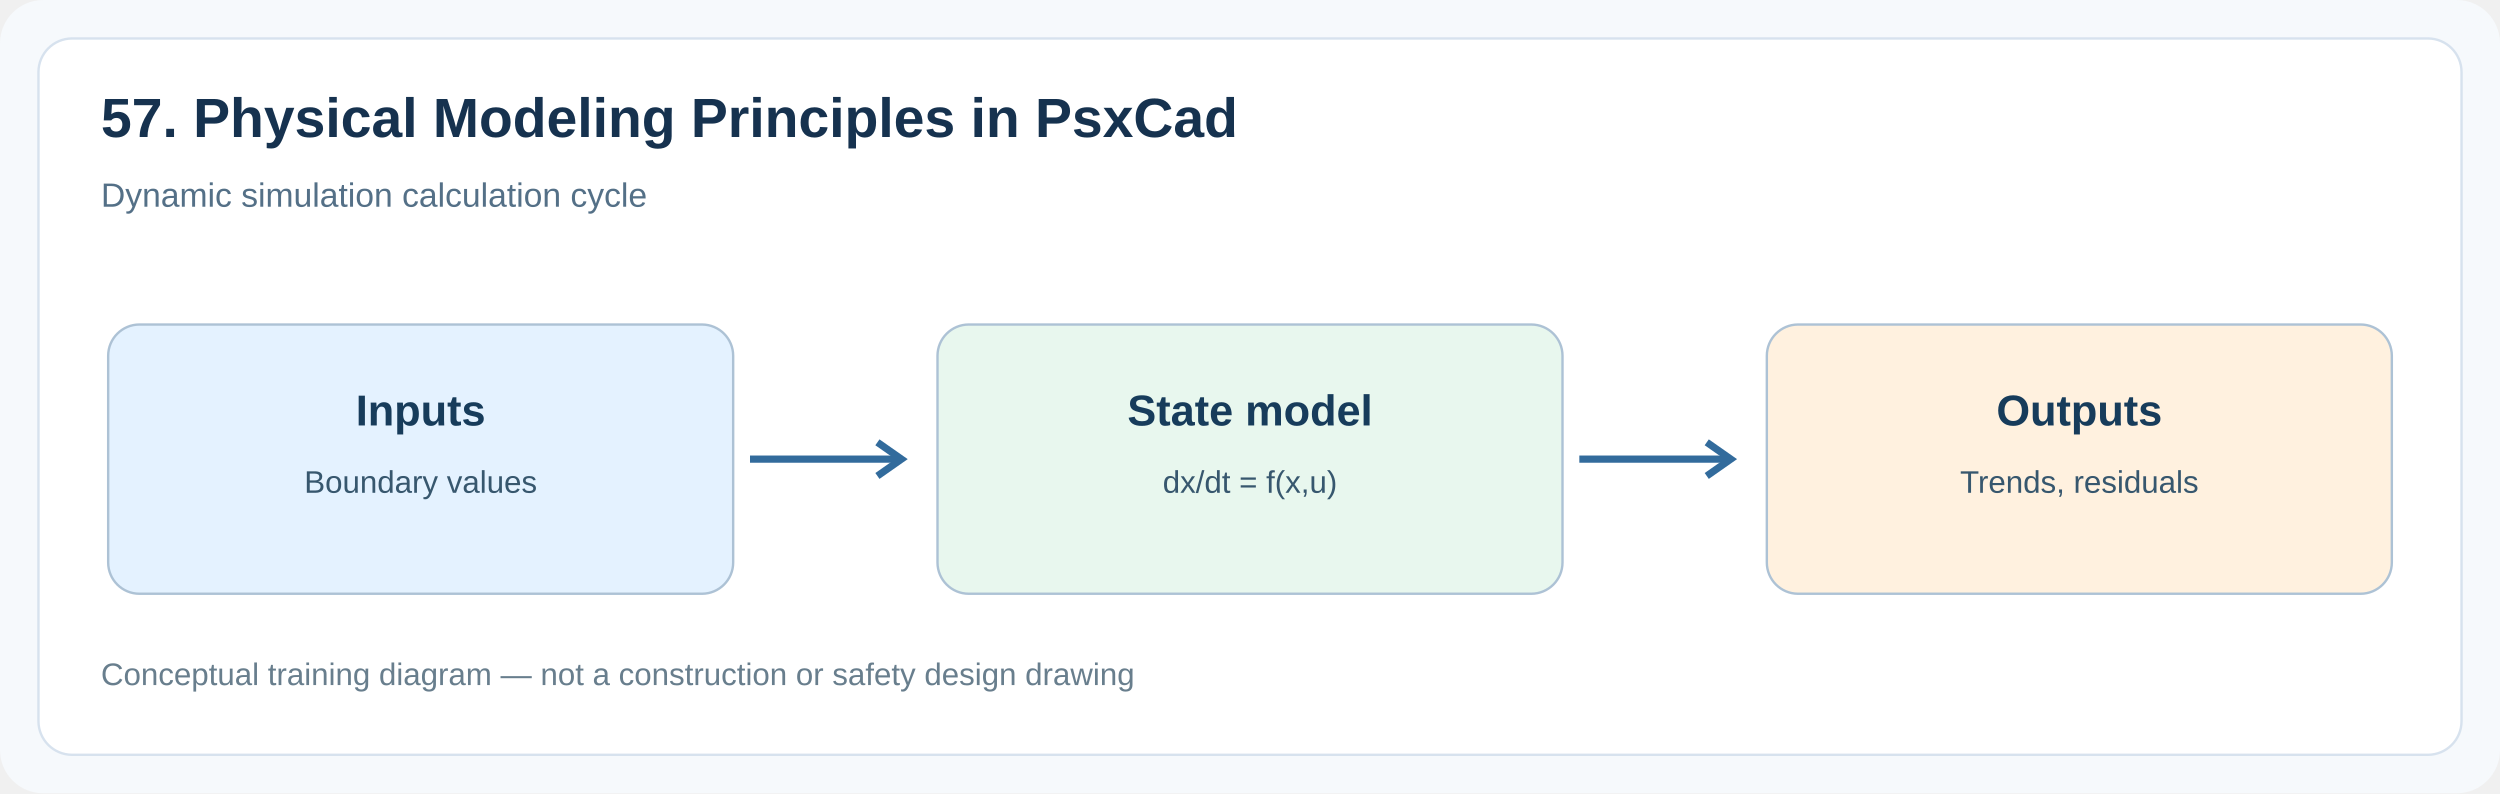
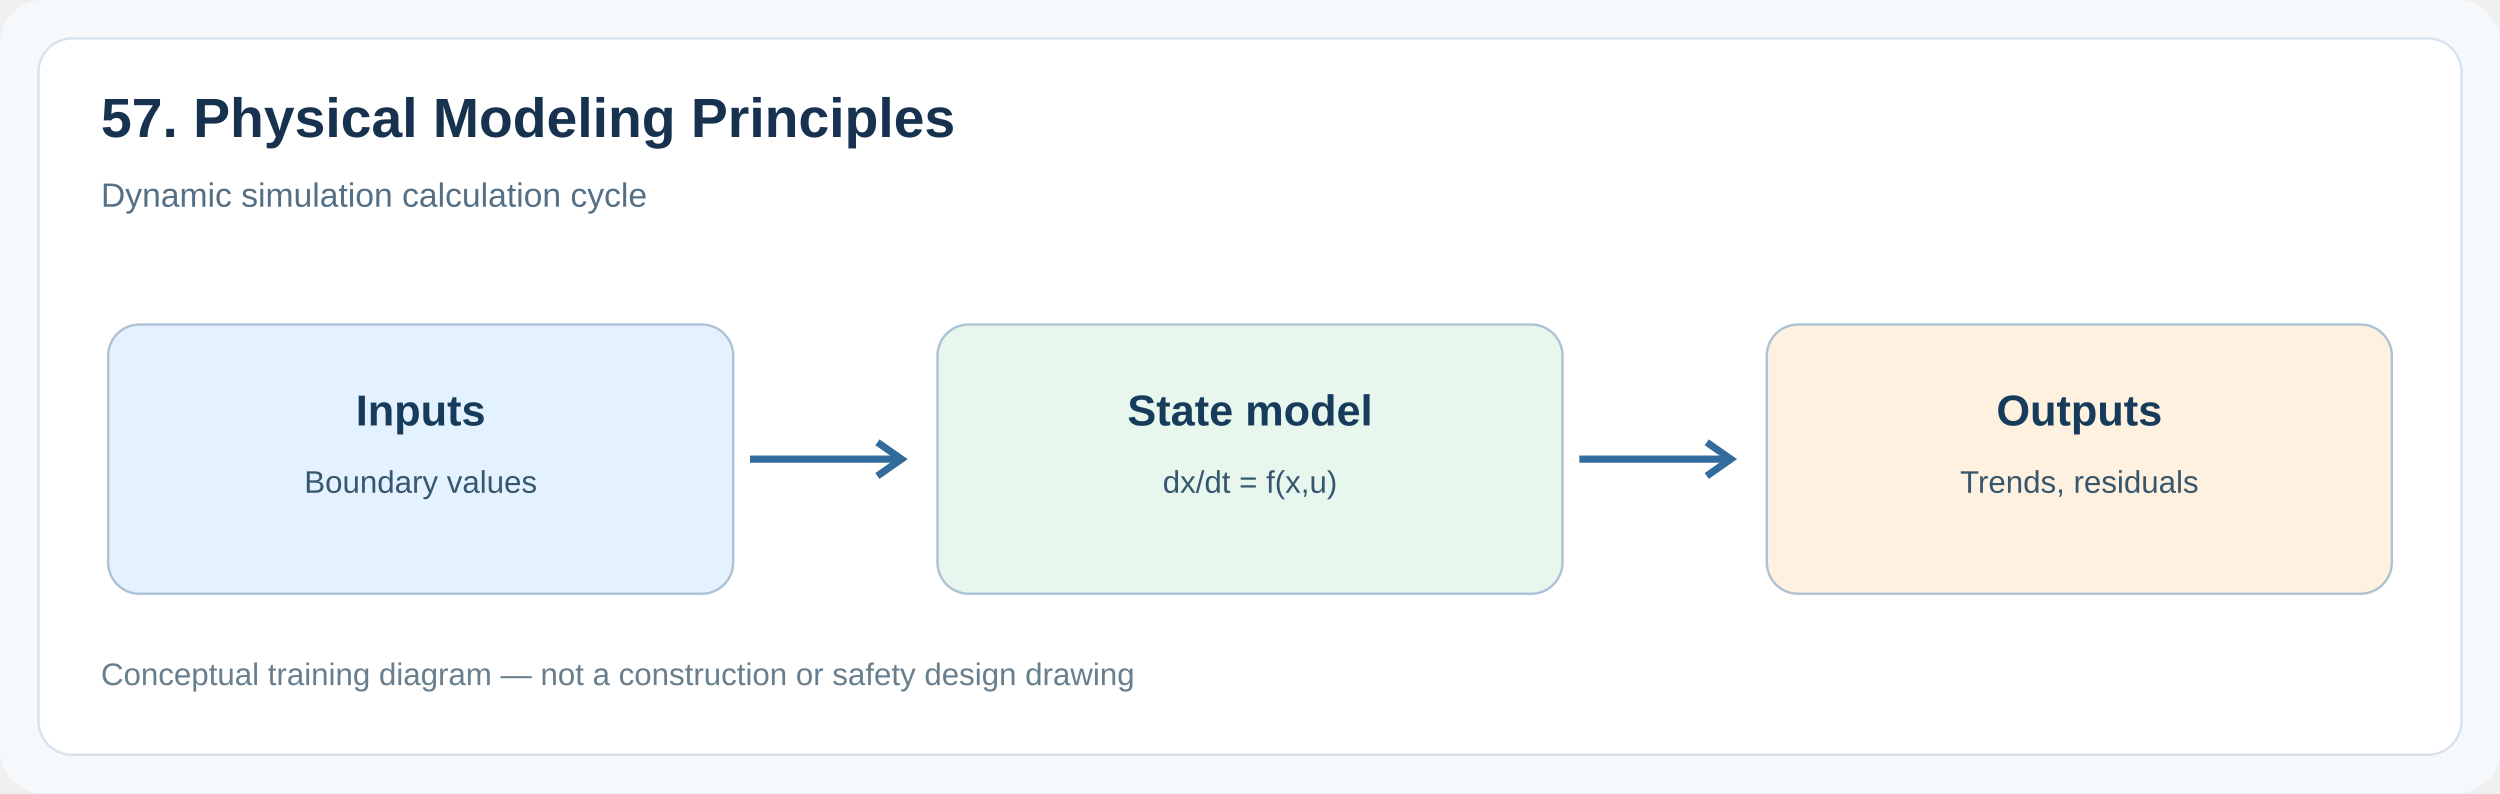
<svg xmlns="http://www.w3.org/2000/svg" width="1040" height="330" viewBox="0 0 1040 330">
  <rect width="1040" height="330" rx="18" fill="#f6f9fc" />
  <rect x="16" y="16" width="1008" height="298" rx="14" fill="#fff" stroke="#d7e2ee" />
-   <text x="42" y="57" font-family="Arial,sans-serif" font-size="23" font-weight="bold" fill="#16324f">57. Physical Modeling Principles in PsxCad</text>
+   <text x="42" y="57" font-family="Arial,sans-serif" font-size="23" font-weight="bold" fill="#16324f">57. Physical Modeling Principles</text>
  <text x="42" y="86" font-family="Arial,sans-serif" font-size="14" fill="#547087">Dynamic simulation calculation cycle</text>
  <rect x="45" y="135" width="260" height="112" rx="13" fill="#e4f2ff" stroke="#adc2d5" />
  <text x="175" y="177" text-anchor="middle" font-family="Arial,sans-serif" font-size="18" font-weight="bold" fill="#173c5b">Inputs</text>
  <text x="175" y="205" text-anchor="middle" font-family="Arial,sans-serif" font-size="13" fill="#37576e">Boundary values</text>
  <path d="M 312 191 H 374" stroke="#326b9c" stroke-width="3" />
  <path d="M 365 184 l 10 7 -10 7" fill="none" stroke="#326b9c" stroke-width="3" />
  <rect x="390" y="135" width="260" height="112" rx="13" fill="#e8f7ee" stroke="#adc2d5" />
  <text x="520" y="177" text-anchor="middle" font-family="Arial,sans-serif" font-size="18" font-weight="bold" fill="#173c5b">State model</text>
  <text x="520" y="205" text-anchor="middle" font-family="Arial,sans-serif" font-size="13" fill="#37576e">dx/dt = f(x,u)</text>
  <path d="M 657 191 H 719" stroke="#326b9c" stroke-width="3" />
  <path d="M 710 184 l 10 7 -10 7" fill="none" stroke="#326b9c" stroke-width="3" />
  <rect x="735" y="135" width="260" height="112" rx="13" fill="#fff1df" stroke="#adc2d5" />
  <text x="865" y="177" text-anchor="middle" font-family="Arial,sans-serif" font-size="18" font-weight="bold" fill="#173c5b">Outputs</text>
  <text x="865" y="205" text-anchor="middle" font-family="Arial,sans-serif" font-size="13" fill="#37576e">Trends, residuals</text>
  <text x="42" y="285" font-family="Arial,sans-serif" font-size="13" fill="#687e8d">Conceptual training diagram — not a construction or safety design drawing</text>
</svg>
